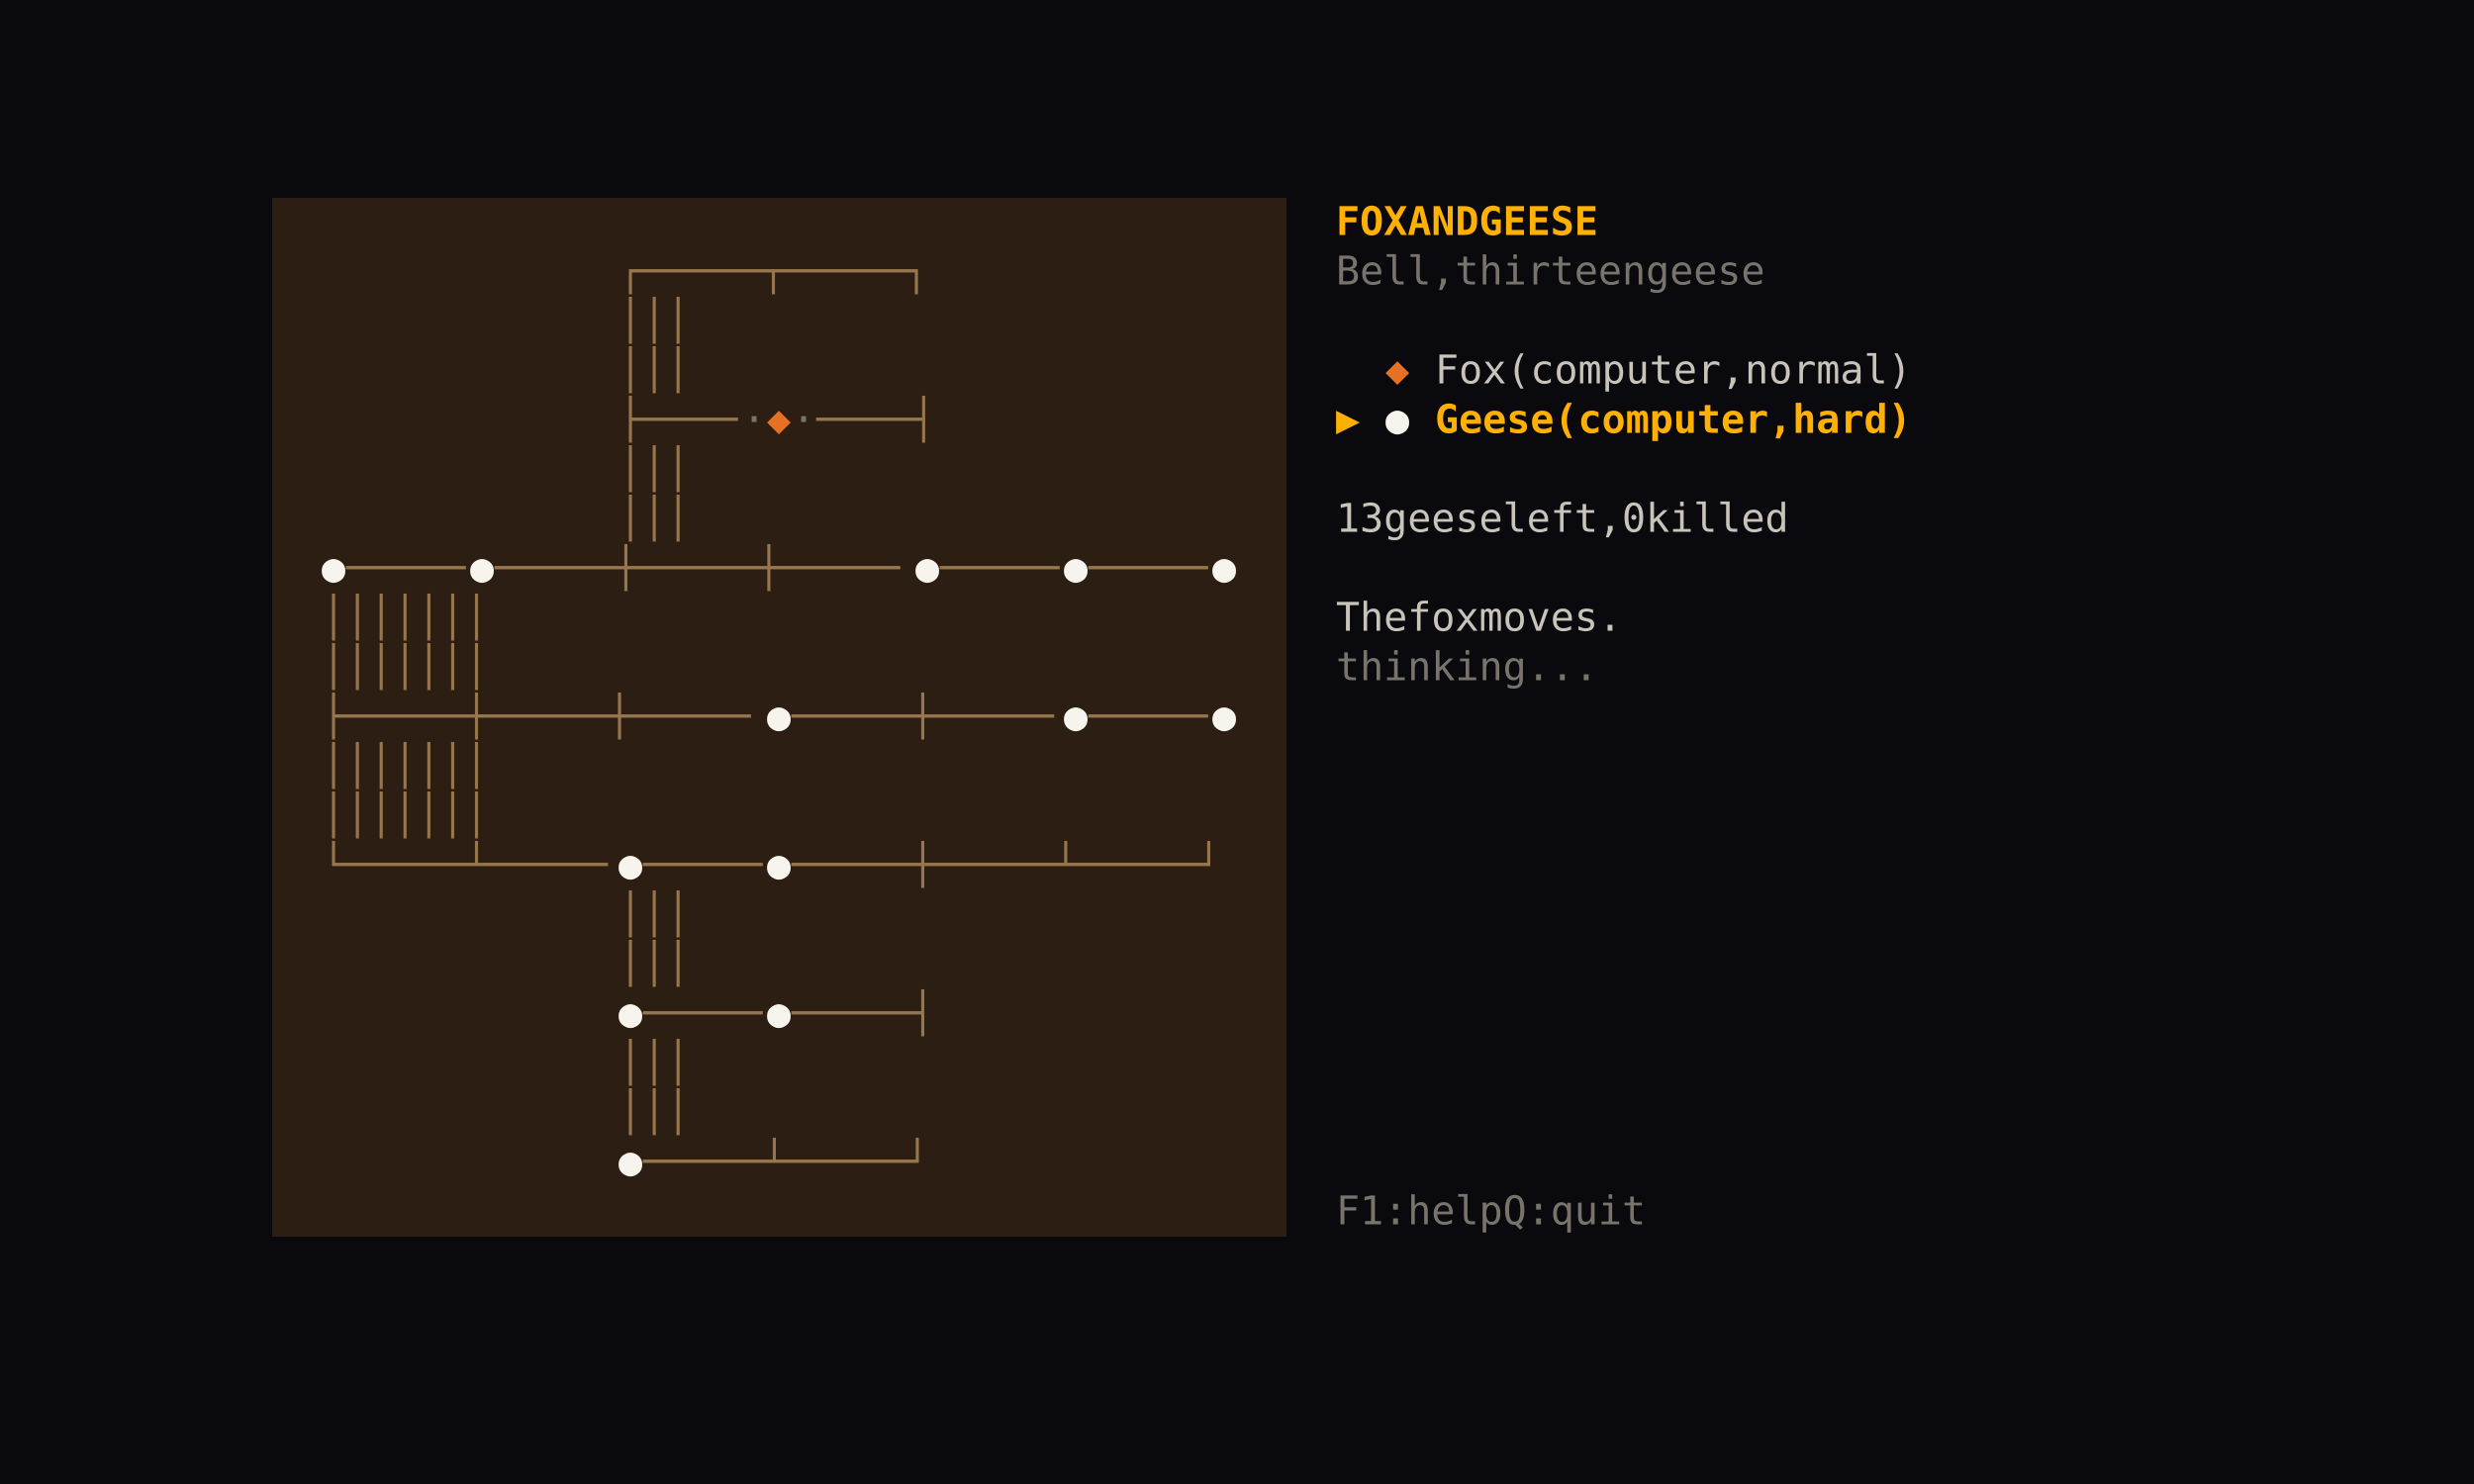
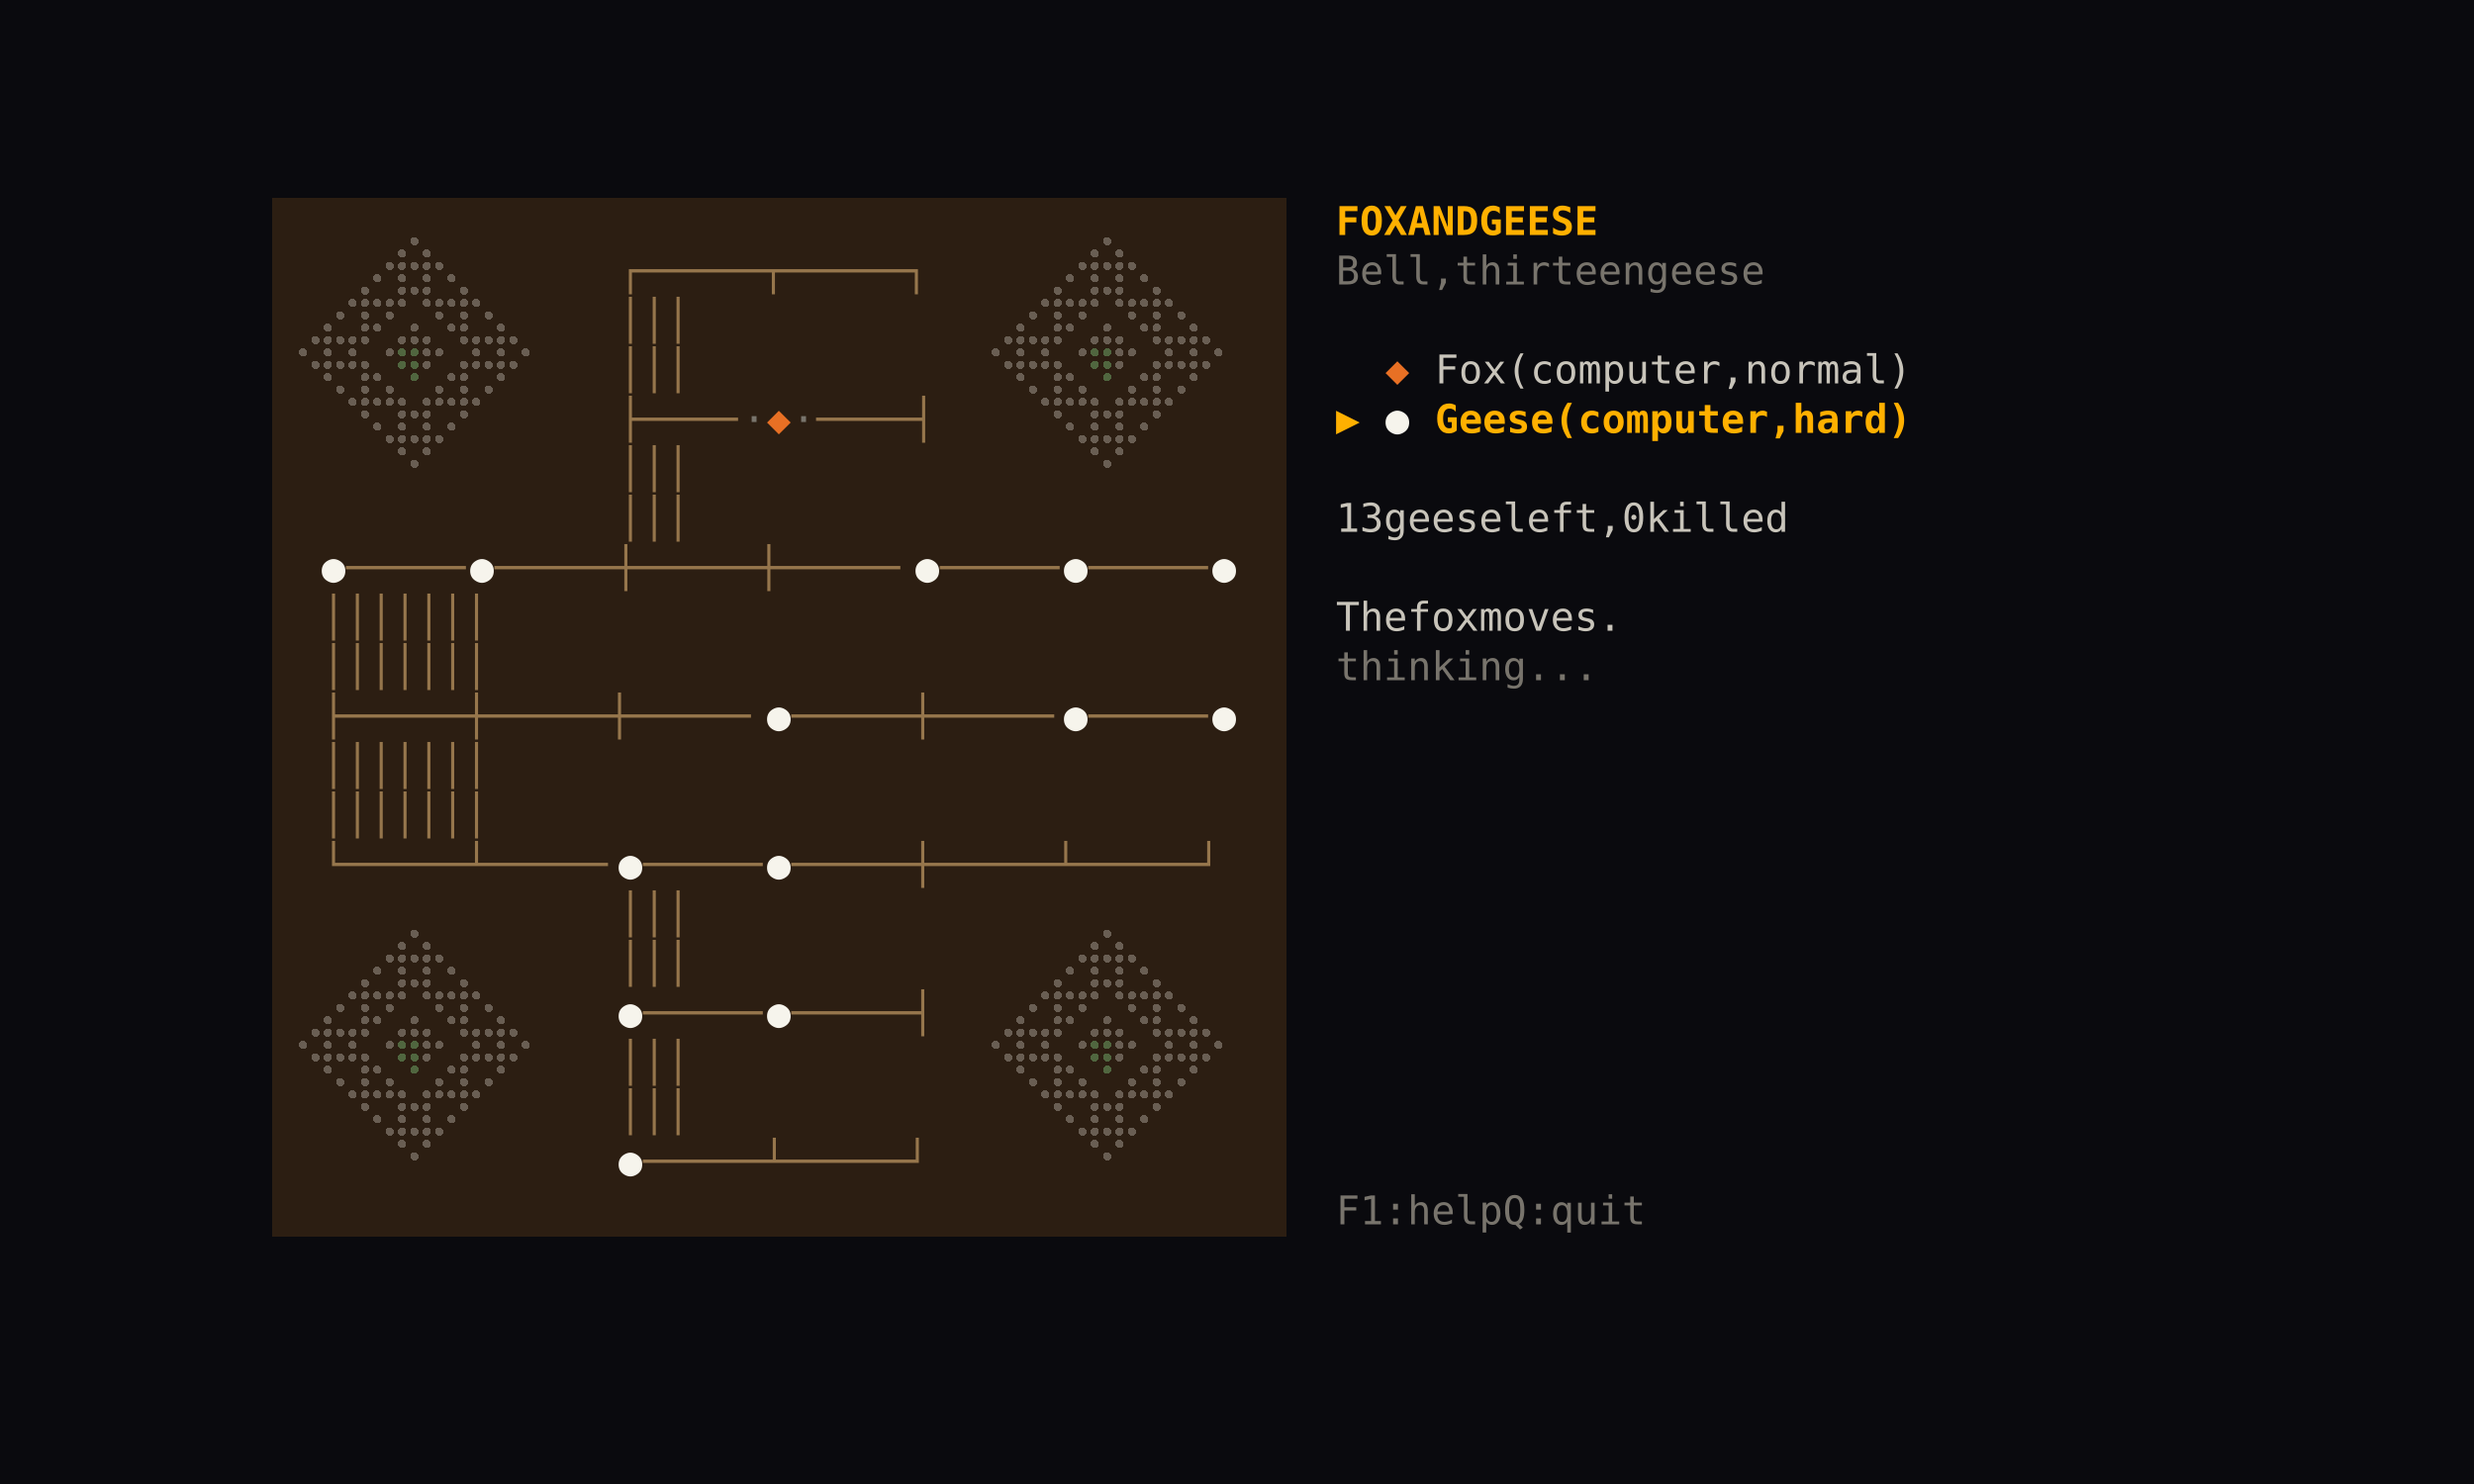
<svg xmlns="http://www.w3.org/2000/svg" viewBox="0 0 1000 600" width="1000" height="600" shape-rendering="crispEdges">
  <rect width="1000" height="600" fill="#101014" />
  <rect x="0" y="0" width="1000" height="20.5" fill="#0a0a0e" />
  <rect x="0" y="20" width="1000" height="20.5" fill="#0a0a0e" />
  <rect x="0" y="40" width="1000" height="20.5" fill="#0a0a0e" />
  <rect x="0" y="60" width="1000" height="20.5" fill="#0a0a0e" />
  <rect x="0" y="80" width="110" height="20.5" fill="#0a0a0e" />
  <rect x="110" y="80" width="410" height="20.5" fill="#2c1e12" />
  <rect x="520" y="80" width="480" height="20.5" fill="#0a0a0e" />
  <rect x="0" y="100" width="110" height="20.5" fill="#0a0a0e" />
  <rect x="110" y="100" width="410" height="20.5" fill="#2c1e12" />
  <rect x="520" y="100" width="480" height="20.5" fill="#0a0a0e" />
  <rect x="0" y="120" width="110" height="20.5" fill="#0a0a0e" />
  <rect x="110" y="120" width="410" height="20.5" fill="#2c1e12" />
  <rect x="520" y="120" width="480" height="20.5" fill="#0a0a0e" />
  <rect x="0" y="140" width="110" height="20.5" fill="#0a0a0e" />
  <rect x="110" y="140" width="410" height="20.5" fill="#2c1e12" />
  <rect x="520" y="140" width="480" height="20.5" fill="#0a0a0e" />
  <rect x="0" y="160" width="110" height="20.5" fill="#0a0a0e" />
  <rect x="110" y="160" width="410" height="20.5" fill="#2c1e12" />
  <rect x="520" y="160" width="480" height="20.5" fill="#0a0a0e" />
  <rect x="0" y="180" width="110" height="20.5" fill="#0a0a0e" />
  <rect x="110" y="180" width="410" height="20.5" fill="#2c1e12" />
  <rect x="520" y="180" width="480" height="20.5" fill="#0a0a0e" />
  <rect x="0" y="200" width="110" height="20.5" fill="#0a0a0e" />
  <rect x="110" y="200" width="410" height="20.5" fill="#2c1e12" />
  <rect x="520" y="200" width="480" height="20.5" fill="#0a0a0e" />
  <rect x="0" y="220" width="110" height="20.5" fill="#0a0a0e" />
  <rect x="110" y="220" width="410" height="20.5" fill="#2c1e12" />
  <rect x="520" y="220" width="480" height="20.5" fill="#0a0a0e" />
  <rect x="0" y="240" width="110" height="20.5" fill="#0a0a0e" />
  <rect x="110" y="240" width="410" height="20.5" fill="#2c1e12" />
  <rect x="520" y="240" width="480" height="20.5" fill="#0a0a0e" />
  <rect x="0" y="260" width="110" height="20.5" fill="#0a0a0e" />
  <rect x="110" y="260" width="410" height="20.5" fill="#2c1e12" />
  <rect x="520" y="260" width="480" height="20.5" fill="#0a0a0e" />
  <rect x="0" y="280" width="110" height="20.5" fill="#0a0a0e" />
  <rect x="110" y="280" width="410" height="20.5" fill="#2c1e12" />
  <rect x="520" y="280" width="480" height="20.5" fill="#0a0a0e" />
  <rect x="0" y="300" width="110" height="20.5" fill="#0a0a0e" />
  <rect x="110" y="300" width="410" height="20.5" fill="#2c1e12" />
  <rect x="520" y="300" width="480" height="20.5" fill="#0a0a0e" />
  <rect x="0" y="320" width="110" height="20.5" fill="#0a0a0e" />
  <rect x="110" y="320" width="410" height="20.5" fill="#2c1e12" />
  <rect x="520" y="320" width="480" height="20.5" fill="#0a0a0e" />
  <rect x="0" y="340" width="110" height="20.5" fill="#0a0a0e" />
  <rect x="110" y="340" width="410" height="20.5" fill="#2c1e12" />
  <rect x="520" y="340" width="480" height="20.5" fill="#0a0a0e" />
  <rect x="0" y="360" width="110" height="20.5" fill="#0a0a0e" />
  <rect x="110" y="360" width="410" height="20.5" fill="#2c1e12" />
  <rect x="520" y="360" width="480" height="20.5" fill="#0a0a0e" />
  <rect x="0" y="380" width="110" height="20.5" fill="#0a0a0e" />
  <rect x="110" y="380" width="410" height="20.5" fill="#2c1e12" />
  <rect x="520" y="380" width="480" height="20.5" fill="#0a0a0e" />
  <rect x="0" y="400" width="110" height="20.5" fill="#0a0a0e" />
  <rect x="110" y="400" width="410" height="20.5" fill="#2c1e12" />
  <rect x="520" y="400" width="480" height="20.5" fill="#0a0a0e" />
  <rect x="0" y="420" width="110" height="20.5" fill="#0a0a0e" />
  <rect x="110" y="420" width="410" height="20.5" fill="#2c1e12" />
  <rect x="520" y="420" width="480" height="20.5" fill="#0a0a0e" />
  <rect x="0" y="440" width="110" height="20.5" fill="#0a0a0e" />
  <rect x="110" y="440" width="410" height="20.5" fill="#2c1e12" />
  <rect x="520" y="440" width="480" height="20.5" fill="#0a0a0e" />
  <rect x="0" y="460" width="110" height="20.5" fill="#0a0a0e" />
  <rect x="110" y="460" width="410" height="20.5" fill="#2c1e12" />
  <rect x="520" y="460" width="480" height="20.5" fill="#0a0a0e" />
  <rect x="0" y="480" width="110" height="20.5" fill="#0a0a0e" />
  <rect x="110" y="480" width="410" height="20.5" fill="#2c1e12" />
  <rect x="520" y="480" width="480" height="20.5" fill="#0a0a0e" />
  <rect x="0" y="500" width="1000" height="20.5" fill="#0a0a0e" />
  <rect x="0" y="520" width="1000" height="20.5" fill="#0a0a0e" />
  <rect x="0" y="540" width="1000" height="20.5" fill="#0a0a0e" />
  <rect x="0" y="560" width="1000" height="20.5" fill="#0a0a0e" />
  <rect x="0" y="580" width="1000" height="20.5" fill="#0a0a0e" />
  <g font-family="DejaVu Sans Mono, Menlo, Consolas, monospace" font-size="16" xml:space="preserve">
+     <circle cx="167.5" cy="97.5" r="1.7" fill="#695e53" />
+     <circle cx="447.5" cy="97.5" r="1.7" fill="#695e53" />
    <text x="540 550 560 580 590 600 620 630 640 650 660" y="95" fill="#ffb000" font-weight="bold">FOXANDGEESE</text>
+     <circle cx="147.5" cy="117.5" r="1.7" fill="#695e53" />
+     <circle cx="152.5" cy="112.5" r="1.7" fill="#695e53" />
+     <circle cx="157.5" cy="107.5" r="1.7" fill="#695e53" />
+     <circle cx="162.5" cy="102.5" r="1.7" fill="#695e53" />
+     <circle cx="162.5" cy="107.5" r="1.7" fill="#695e53" />
+     <circle cx="162.5" cy="112.5" r="1.7" fill="#695e53" />
+     <circle cx="167.5" cy="107.5" r="1.7" fill="#695e53" />
+     <circle cx="162.5" cy="117.5" r="1.7" fill="#695e53" />
+     <circle cx="167.5" cy="117.5" r="1.7" fill="#695e53" />
+     <circle cx="172.5" cy="102.5" r="1.7" fill="#695e53" />
+     <circle cx="172.5" cy="107.5" r="1.7" fill="#695e53" />
+     <circle cx="172.5" cy="112.5" r="1.7" fill="#695e53" />
+     <circle cx="177.5" cy="107.5" r="1.7" fill="#695e53" />
+     <circle cx="172.5" cy="117.5" r="1.7" fill="#695e53" />
+     <circle cx="182.5" cy="112.5" r="1.7" fill="#695e53" />
+     <circle cx="187.5" cy="117.5" r="1.7" fill="#695e53" />
+     <circle cx="427.5" cy="117.5" r="1.7" fill="#695e53" />
+     <circle cx="432.5" cy="112.5" r="1.7" fill="#695e53" />
+     <circle cx="437.5" cy="107.5" r="1.7" fill="#695e53" />
+     <circle cx="442.5" cy="102.5" r="1.7" fill="#695e53" />
+     <circle cx="442.5" cy="107.5" r="1.7" fill="#695e53" />
+     <circle cx="442.5" cy="112.5" r="1.7" fill="#695e53" />
+     <circle cx="447.5" cy="107.5" r="1.7" fill="#695e53" />
+     <circle cx="442.5" cy="117.5" r="1.7" fill="#695e53" />
+     <circle cx="447.5" cy="117.5" r="1.7" fill="#695e53" />
+     <circle cx="452.5" cy="102.5" r="1.7" fill="#695e53" />
+     <circle cx="452.5" cy="107.5" r="1.7" fill="#695e53" />
+     <circle cx="452.5" cy="112.5" r="1.7" fill="#695e53" />
+     <circle cx="457.5" cy="107.5" r="1.7" fill="#695e53" />
+     <circle cx="452.5" cy="117.5" r="1.7" fill="#695e53" />
+     <circle cx="462.5" cy="112.5" r="1.7" fill="#695e53" />
+     <circle cx="467.5" cy="117.5" r="1.7" fill="#695e53" />
    <text x="250 260 270 280 290 300 310 320 330 340 350 360 370" y="115" fill="#96764c">┌─────┬─────┐</text>
    <text x="540 550 560 570 580 600 610 620 630 640 650 660 670 690 700 710 720 730" y="115" fill="#78746c">Bell,thirteengeese</text>
+     <circle cx="127.5" cy="137.5" r="1.7" fill="#695e53" />
+     <circle cx="132.5" cy="132.5" r="1.7" fill="#695e53" />
+     <circle cx="137.5" cy="127.5" r="1.7" fill="#695e53" />
+     <circle cx="132.5" cy="137.5" r="1.7" fill="#695e53" />
+     <circle cx="137.5" cy="137.5" r="1.7" fill="#695e53" />
+     <circle cx="142.5" cy="122.5" r="1.7" fill="#695e53" />
+     <circle cx="147.5" cy="122.5" r="1.7" fill="#695e53" />
+     <circle cx="147.5" cy="127.5" r="1.7" fill="#695e53" />
+     <circle cx="147.5" cy="132.5" r="1.7" fill="#695e53" />
+     <circle cx="142.5" cy="137.5" r="1.7" fill="#695e53" />
+     <circle cx="147.5" cy="137.5" r="1.7" fill="#695e53" />
+     <circle cx="152.5" cy="122.5" r="1.7" fill="#695e53" />
+     <circle cx="152.5" cy="132.5" r="1.7" fill="#695e53" />
+     <circle cx="157.5" cy="122.5" r="1.7" fill="#695e53" />
+     <circle cx="157.5" cy="127.5" r="1.7" fill="#695e53" />
+     <circle cx="162.5" cy="122.5" r="1.7" fill="#695e53" />
+     <circle cx="167.5" cy="132.5" r="1.7" fill="#695e53" />
+     <circle cx="162.5" cy="137.5" r="1.7" fill="#695e53" />
+     <circle cx="167.5" cy="137.5" r="1.7" fill="#695e53" />
+     <circle cx="172.5" cy="122.5" r="1.7" fill="#695e53" />
+     <circle cx="177.5" cy="122.5" r="1.7" fill="#695e53" />
+     <circle cx="177.5" cy="127.5" r="1.7" fill="#695e53" />
+     <circle cx="172.5" cy="137.5" r="1.7" fill="#695e53" />
+     <circle cx="182.5" cy="122.5" r="1.7" fill="#695e53" />
+     <circle cx="182.5" cy="132.5" r="1.7" fill="#695e53" />
+     <circle cx="187.5" cy="122.5" r="1.7" fill="#695e53" />
+     <circle cx="187.5" cy="127.5" r="1.7" fill="#695e53" />
+     <circle cx="187.5" cy="132.5" r="1.7" fill="#695e53" />
+     <circle cx="187.5" cy="137.5" r="1.7" fill="#695e53" />
+     <circle cx="192.5" cy="122.5" r="1.7" fill="#695e53" />
+     <circle cx="197.5" cy="127.5" r="1.7" fill="#695e53" />
+     <circle cx="192.5" cy="137.5" r="1.7" fill="#695e53" />
+     <circle cx="197.5" cy="137.5" r="1.7" fill="#695e53" />
+     <circle cx="202.5" cy="132.5" r="1.7" fill="#695e53" />
+     <circle cx="202.5" cy="137.5" r="1.7" fill="#695e53" />
+     <circle cx="207.5" cy="137.5" r="1.7" fill="#695e53" />
+     <circle cx="407.5" cy="137.5" r="1.7" fill="#695e53" />
+     <circle cx="412.5" cy="132.5" r="1.7" fill="#695e53" />
+     <circle cx="417.5" cy="127.5" r="1.7" fill="#695e53" />
+     <circle cx="412.5" cy="137.5" r="1.7" fill="#695e53" />
+     <circle cx="417.5" cy="137.5" r="1.7" fill="#695e53" />
+     <circle cx="422.5" cy="122.5" r="1.7" fill="#695e53" />
+     <circle cx="427.5" cy="122.5" r="1.7" fill="#695e53" />
+     <circle cx="427.5" cy="127.5" r="1.7" fill="#695e53" />
+     <circle cx="427.5" cy="132.5" r="1.7" fill="#695e53" />
+     <circle cx="422.5" cy="137.5" r="1.7" fill="#695e53" />
+     <circle cx="427.5" cy="137.5" r="1.7" fill="#695e53" />
+     <circle cx="432.5" cy="122.5" r="1.7" fill="#695e53" />
+     <circle cx="432.5" cy="132.5" r="1.7" fill="#695e53" />
+     <circle cx="437.5" cy="122.5" r="1.7" fill="#695e53" />
+     <circle cx="437.5" cy="127.5" r="1.7" fill="#695e53" />
+     <circle cx="442.5" cy="122.5" r="1.7" fill="#695e53" />
+     <circle cx="447.5" cy="132.5" r="1.7" fill="#695e53" />
+     <circle cx="442.5" cy="137.5" r="1.7" fill="#695e53" />
+     <circle cx="447.5" cy="137.5" r="1.7" fill="#695e53" />
+     <circle cx="452.5" cy="122.5" r="1.7" fill="#695e53" />
+     <circle cx="457.5" cy="122.5" r="1.7" fill="#695e53" />
+     <circle cx="457.5" cy="127.5" r="1.7" fill="#695e53" />
+     <circle cx="452.5" cy="137.5" r="1.7" fill="#695e53" />
+     <circle cx="462.5" cy="122.5" r="1.7" fill="#695e53" />
+     <circle cx="462.5" cy="132.5" r="1.7" fill="#695e53" />
+     <circle cx="467.5" cy="122.5" r="1.7" fill="#695e53" />
+     <circle cx="467.5" cy="127.5" r="1.7" fill="#695e53" />
+     <circle cx="467.5" cy="132.5" r="1.7" fill="#695e53" />
+     <circle cx="467.5" cy="137.5" r="1.7" fill="#695e53" />
+     <circle cx="472.5" cy="122.5" r="1.7" fill="#695e53" />
+     <circle cx="477.5" cy="127.5" r="1.7" fill="#695e53" />
+     <circle cx="472.5" cy="137.5" r="1.7" fill="#695e53" />
+     <circle cx="477.5" cy="137.5" r="1.7" fill="#695e53" />
+     <circle cx="482.5" cy="132.5" r="1.7" fill="#695e53" />
+     <circle cx="482.5" cy="137.5" r="1.7" fill="#695e53" />
+     <circle cx="487.5" cy="137.5" r="1.7" fill="#695e53" />
    <text x="250 310 370" y="135" fill="#96764c">│││</text>
+     <circle cx="122.5" cy="142.5" r="1.7" fill="#695e53" />
+     <circle cx="127.5" cy="147.5" r="1.7" fill="#695e53" />
+     <circle cx="132.5" cy="142.5" r="1.7" fill="#695e53" />
+     <circle cx="132.5" cy="147.5" r="1.7" fill="#695e53" />
+     <circle cx="132.5" cy="152.5" r="1.7" fill="#695e53" />
+     <circle cx="137.5" cy="147.5" r="1.7" fill="#695e53" />
+     <circle cx="137.5" cy="157.5" r="1.7" fill="#695e53" />
+     <circle cx="142.5" cy="142.5" r="1.7" fill="#695e53" />
+     <circle cx="142.5" cy="147.5" r="1.7" fill="#695e53" />
+     <circle cx="147.5" cy="147.5" r="1.7" fill="#695e53" />
+     <circle cx="147.5" cy="152.5" r="1.7" fill="#695e53" />
+     <circle cx="147.5" cy="157.5" r="1.7" fill="#695e53" />
+     <circle cx="152.5" cy="152.5" r="1.7" fill="#695e53" />
+     <circle cx="157.5" cy="142.5" r="1.7" fill="#695e53" />
+     <circle cx="157.5" cy="157.5" r="1.7" fill="#695e53" />
+     <circle cx="162.5" cy="142.5" r="1.7" fill="#50663f" />
+     <circle cx="162.5" cy="147.5" r="1.7" fill="#50663f" />
+     <circle cx="167.5" cy="142.5" r="1.7" fill="#50663f" />
+     <circle cx="167.5" cy="147.5" r="1.7" fill="#50663f" />
+     <circle cx="167.5" cy="152.5" r="1.7" fill="#50663f" />
+     <circle cx="172.5" cy="142.5" r="1.7" fill="#695e53" />
+     <circle cx="172.5" cy="147.5" r="1.7" fill="#695e53" />
+     <circle cx="177.5" cy="142.5" r="1.7" fill="#695e53" />
+     <circle cx="177.5" cy="157.5" r="1.7" fill="#695e53" />
+     <circle cx="182.5" cy="152.5" r="1.7" fill="#695e53" />
+     <circle cx="187.5" cy="147.5" r="1.7" fill="#695e53" />
+     <circle cx="187.5" cy="152.5" r="1.7" fill="#695e53" />
+     <circle cx="187.5" cy="157.5" r="1.7" fill="#695e53" />
+     <circle cx="192.5" cy="142.5" r="1.7" fill="#695e53" />
+     <circle cx="192.5" cy="147.5" r="1.7" fill="#695e53" />
+     <circle cx="197.5" cy="147.5" r="1.7" fill="#695e53" />
+     <circle cx="197.5" cy="157.5" r="1.7" fill="#695e53" />
+     <circle cx="202.5" cy="142.5" r="1.7" fill="#695e53" />
+     <circle cx="202.5" cy="147.5" r="1.7" fill="#695e53" />
+     <circle cx="202.5" cy="152.5" r="1.7" fill="#695e53" />
+     <circle cx="207.5" cy="147.5" r="1.7" fill="#695e53" />
+     <circle cx="212.5" cy="142.5" r="1.7" fill="#695e53" />
+     <circle cx="402.5" cy="142.5" r="1.7" fill="#695e53" />
+     <circle cx="407.5" cy="147.5" r="1.7" fill="#695e53" />
+     <circle cx="412.5" cy="142.5" r="1.7" fill="#695e53" />
+     <circle cx="412.5" cy="147.5" r="1.7" fill="#695e53" />
+     <circle cx="412.5" cy="152.5" r="1.7" fill="#695e53" />
+     <circle cx="417.5" cy="147.5" r="1.7" fill="#695e53" />
+     <circle cx="417.5" cy="157.5" r="1.7" fill="#695e53" />
+     <circle cx="422.5" cy="142.5" r="1.7" fill="#695e53" />
+     <circle cx="422.5" cy="147.5" r="1.7" fill="#695e53" />
+     <circle cx="427.5" cy="147.5" r="1.7" fill="#695e53" />
+     <circle cx="427.5" cy="152.5" r="1.7" fill="#695e53" />
+     <circle cx="427.5" cy="157.5" r="1.7" fill="#695e53" />
+     <circle cx="432.5" cy="152.5" r="1.7" fill="#695e53" />
+     <circle cx="437.5" cy="142.5" r="1.7" fill="#695e53" />
+     <circle cx="437.5" cy="157.5" r="1.7" fill="#695e53" />
+     <circle cx="442.5" cy="142.5" r="1.7" fill="#50663f" />
+     <circle cx="442.5" cy="147.5" r="1.7" fill="#50663f" />
+     <circle cx="447.5" cy="142.5" r="1.7" fill="#50663f" />
+     <circle cx="447.5" cy="147.5" r="1.7" fill="#50663f" />
+     <circle cx="447.5" cy="152.5" r="1.7" fill="#50663f" />
+     <circle cx="452.5" cy="142.5" r="1.7" fill="#695e53" />
+     <circle cx="452.5" cy="147.5" r="1.7" fill="#695e53" />
+     <circle cx="457.5" cy="142.5" r="1.7" fill="#695e53" />
+     <circle cx="457.5" cy="157.5" r="1.7" fill="#695e53" />
+     <circle cx="462.5" cy="152.5" r="1.7" fill="#695e53" />
+     <circle cx="467.5" cy="147.5" r="1.7" fill="#695e53" />
+     <circle cx="467.5" cy="152.5" r="1.7" fill="#695e53" />
+     <circle cx="467.5" cy="157.5" r="1.7" fill="#695e53" />
+     <circle cx="472.5" cy="142.5" r="1.7" fill="#695e53" />
+     <circle cx="472.5" cy="147.5" r="1.7" fill="#695e53" />
+     <circle cx="477.5" cy="147.5" r="1.7" fill="#695e53" />
+     <circle cx="477.5" cy="157.5" r="1.7" fill="#695e53" />
+     <circle cx="482.5" cy="142.5" r="1.7" fill="#695e53" />
+     <circle cx="482.5" cy="147.5" r="1.7" fill="#695e53" />
+     <circle cx="482.5" cy="152.5" r="1.7" fill="#695e53" />
+     <circle cx="487.5" cy="147.5" r="1.7" fill="#695e53" />
+     <circle cx="492.5" cy="142.5" r="1.7" fill="#695e53" />
    <text x="250 310 370" y="155" fill="#96764c">│││</text>
    <text x="560" y="155" fill="#e87024">◆</text>
    <text x="580 590 600 620 630 640 650 660 670 680 690 700 710 730 740 750 760 770 780 790" y="155" fill="#c8c4ba">Fox(computer,normal)</text>
+     <circle cx="142.5" cy="162.5" r="1.7" fill="#695e53" />
+     <circle cx="147.5" cy="162.5" r="1.7" fill="#695e53" />
+     <circle cx="147.5" cy="167.5" r="1.7" fill="#695e53" />
+     <circle cx="152.5" cy="162.5" r="1.7" fill="#695e53" />
+     <circle cx="152.5" cy="172.5" r="1.7" fill="#695e53" />
+     <circle cx="157.5" cy="162.5" r="1.7" fill="#695e53" />
+     <circle cx="157.5" cy="177.5" r="1.7" fill="#695e53" />
+     <circle cx="162.5" cy="162.5" r="1.7" fill="#695e53" />
+     <circle cx="162.5" cy="167.5" r="1.7" fill="#695e53" />
+     <circle cx="162.5" cy="172.5" r="1.7" fill="#695e53" />
+     <circle cx="167.5" cy="167.5" r="1.7" fill="#695e53" />
+     <circle cx="162.5" cy="177.5" r="1.7" fill="#695e53" />
+     <circle cx="167.5" cy="177.5" r="1.7" fill="#695e53" />
+     <circle cx="172.5" cy="162.5" r="1.7" fill="#695e53" />
+     <circle cx="172.5" cy="167.5" r="1.7" fill="#695e53" />
+     <circle cx="172.5" cy="172.5" r="1.7" fill="#695e53" />
+     <circle cx="177.5" cy="162.5" r="1.7" fill="#695e53" />
+     <circle cx="172.5" cy="177.5" r="1.7" fill="#695e53" />
+     <circle cx="177.5" cy="177.5" r="1.7" fill="#695e53" />
+     <circle cx="182.5" cy="162.5" r="1.7" fill="#695e53" />
+     <circle cx="182.5" cy="172.5" r="1.7" fill="#695e53" />
+     <circle cx="187.5" cy="162.5" r="1.7" fill="#695e53" />
+     <circle cx="187.5" cy="167.5" r="1.7" fill="#695e53" />
+     <circle cx="192.5" cy="162.5" r="1.7" fill="#695e53" />
    <text x="250 260 270 280 290" y="175" fill="#96764c">├────</text>
    <text x="300" y="175" fill="#78746c">·</text>
    <text x="310" y="175" fill="#e87024" font-weight="bold">◆</text>
    <text x="320" y="175" fill="#78746c">·</text>
+     <circle cx="422.5" cy="162.5" r="1.7" fill="#695e53" />
+     <circle cx="427.5" cy="162.5" r="1.7" fill="#695e53" />
+     <circle cx="427.5" cy="167.5" r="1.7" fill="#695e53" />
+     <circle cx="432.5" cy="162.5" r="1.7" fill="#695e53" />
+     <circle cx="432.5" cy="172.5" r="1.7" fill="#695e53" />
+     <circle cx="437.5" cy="162.5" r="1.7" fill="#695e53" />
+     <circle cx="437.5" cy="177.5" r="1.7" fill="#695e53" />
+     <circle cx="442.5" cy="162.5" r="1.7" fill="#695e53" />
+     <circle cx="442.5" cy="167.5" r="1.7" fill="#695e53" />
+     <circle cx="442.5" cy="172.5" r="1.7" fill="#695e53" />
+     <circle cx="447.5" cy="167.5" r="1.7" fill="#695e53" />
+     <circle cx="442.5" cy="177.5" r="1.7" fill="#695e53" />
+     <circle cx="447.5" cy="177.5" r="1.7" fill="#695e53" />
+     <circle cx="452.5" cy="162.5" r="1.7" fill="#695e53" />
+     <circle cx="452.5" cy="167.5" r="1.7" fill="#695e53" />
+     <circle cx="452.5" cy="172.5" r="1.7" fill="#695e53" />
+     <circle cx="457.5" cy="162.5" r="1.7" fill="#695e53" />
+     <circle cx="452.5" cy="177.5" r="1.7" fill="#695e53" />
+     <circle cx="457.5" cy="177.5" r="1.7" fill="#695e53" />
+     <circle cx="462.5" cy="162.5" r="1.7" fill="#695e53" />
+     <circle cx="462.5" cy="172.5" r="1.7" fill="#695e53" />
+     <circle cx="467.5" cy="162.5" r="1.7" fill="#695e53" />
+     <circle cx="467.5" cy="167.5" r="1.7" fill="#695e53" />
+     <circle cx="472.5" cy="162.5" r="1.7" fill="#695e53" />
    <text x="330 340 350 360 370" y="175" fill="#96764c">────┤</text>
    <text x="540" y="175" fill="#ffb000" font-weight="bold">▶</text>
    <text x="560" y="175" fill="#f6f4ec">●</text>
    <text x="580 590 600 610 620 640 650 660 670 680 690 700 710 720 730 750 760 770 780 790" y="175" fill="#ffb000" font-weight="bold">Geese(computer,hard)</text>
+     <circle cx="162.5" cy="182.5" r="1.7" fill="#695e53" />
+     <circle cx="167.5" cy="187.5" r="1.7" fill="#695e53" />
+     <circle cx="172.5" cy="182.5" r="1.7" fill="#695e53" />
+     <circle cx="442.5" cy="182.5" r="1.7" fill="#695e53" />
+     <circle cx="447.5" cy="187.5" r="1.7" fill="#695e53" />
+     <circle cx="452.5" cy="182.5" r="1.7" fill="#695e53" />
    <text x="250 310 370" y="195" fill="#96764c">│││</text>
    <text x="250 310 370" y="215" fill="#96764c">│││</text>
    <text x="540 550 570 580 590 600 610 630 640 650 660 670 690 710 720 730 740 750 760" y="215" fill="#c8c4ba">13geeseleft,0killed</text>
    <text x="130" y="235" fill="#f6f4ec" font-weight="bold">●</text>
    <text x="140 150 160 170 180" y="235" fill="#96764c">─────</text>
    <text x="190" y="235" fill="#f6f4ec" font-weight="bold">●</text>
    <text x="200 210 220 230 240 250 260 270 280 290 300 310 320 330 340 350 360" y="235" fill="#96764c">─────┼─────┼─────</text>
    <text x="370" y="235" fill="#f6f4ec" font-weight="bold">●</text>
    <text x="380 390 400 410 420" y="235" fill="#96764c">─────</text>
    <text x="430" y="235" fill="#f6f4ec" font-weight="bold">●</text>
    <text x="440 450 460 470 480" y="235" fill="#96764c">─────</text>
    <text x="490" y="235" fill="#f6f4ec" font-weight="bold">●</text>
    <text x="130 190 250 310 370 430 490" y="255" fill="#96764c">│││││││</text>
    <text x="540 550 560 580 590 600 620 630 640 650 660 670" y="255" fill="#c8c4ba">Thefoxmoves.</text>
    <text x="130 190 250 310 370 430 490" y="275" fill="#96764c">│││││││</text>
    <text x="540 550 560 570 580 590 600 610 620 630 640" y="275" fill="#78746c">thinking...</text>
    <text x="130 140 150 160 170 180 190 200 210 220 230 240 250 260 270 280 290 300" y="295" fill="#96764c">├─────┼─────┼─────</text>
    <text x="310" y="295" fill="#f6f4ec" font-weight="bold">●</text>
    <text x="320 330 340 350 360 370 380 390 400 410 420" y="295" fill="#96764c">─────┼─────</text>
    <text x="430" y="295" fill="#f6f4ec" font-weight="bold">●</text>
    <text x="440 450 460 470 480" y="295" fill="#96764c">─────</text>
    <text x="490" y="295" fill="#f6f4ec" font-weight="bold">●</text>
    <text x="130 190 250 310 370 430 490" y="315" fill="#96764c">│││││││</text>
    <text x="130 190 250 310 370 430 490" y="335" fill="#96764c">│││││││</text>
    <text x="130 140 150 160 170 180 190 200 210 220 230 240" y="355" fill="#96764c">└─────┴─────</text>
    <text x="250" y="355" fill="#f6f4ec" font-weight="bold">●</text>
    <text x="260 270 280 290 300" y="355" fill="#96764c">─────</text>
    <text x="310" y="355" fill="#f6f4ec" font-weight="bold">●</text>
    <text x="320 330 340 350 360 370 380 390 400 410 420 430 440 450 460 470 480 490" y="355" fill="#96764c">─────┼─────┴─────┘</text>
+     <circle cx="167.5" cy="377.5" r="1.7" fill="#695e53" />
+     <circle cx="447.5" cy="377.5" r="1.7" fill="#695e53" />
    <text x="250 310 370" y="375" fill="#96764c">│││</text>
+     <circle cx="147.5" cy="397.5" r="1.7" fill="#695e53" />
+     <circle cx="152.5" cy="392.5" r="1.7" fill="#695e53" />
+     <circle cx="157.5" cy="387.5" r="1.7" fill="#695e53" />
+     <circle cx="162.5" cy="382.5" r="1.7" fill="#695e53" />
+     <circle cx="162.5" cy="387.5" r="1.7" fill="#695e53" />
+     <circle cx="162.5" cy="392.5" r="1.7" fill="#695e53" />
+     <circle cx="167.5" cy="387.5" r="1.7" fill="#695e53" />
+     <circle cx="162.5" cy="397.5" r="1.7" fill="#695e53" />
+     <circle cx="167.5" cy="397.5" r="1.7" fill="#695e53" />
+     <circle cx="172.5" cy="382.5" r="1.7" fill="#695e53" />
+     <circle cx="172.5" cy="387.5" r="1.7" fill="#695e53" />
+     <circle cx="172.5" cy="392.5" r="1.7" fill="#695e53" />
+     <circle cx="177.5" cy="387.5" r="1.7" fill="#695e53" />
+     <circle cx="172.5" cy="397.5" r="1.7" fill="#695e53" />
+     <circle cx="182.5" cy="392.5" r="1.7" fill="#695e53" />
+     <circle cx="187.5" cy="397.5" r="1.7" fill="#695e53" />
+     <circle cx="427.5" cy="397.5" r="1.7" fill="#695e53" />
+     <circle cx="432.5" cy="392.5" r="1.7" fill="#695e53" />
+     <circle cx="437.5" cy="387.5" r="1.7" fill="#695e53" />
+     <circle cx="442.5" cy="382.5" r="1.7" fill="#695e53" />
+     <circle cx="442.5" cy="387.5" r="1.7" fill="#695e53" />
+     <circle cx="442.5" cy="392.5" r="1.7" fill="#695e53" />
+     <circle cx="447.5" cy="387.5" r="1.7" fill="#695e53" />
+     <circle cx="442.5" cy="397.5" r="1.7" fill="#695e53" />
+     <circle cx="447.5" cy="397.5" r="1.7" fill="#695e53" />
+     <circle cx="452.5" cy="382.5" r="1.7" fill="#695e53" />
+     <circle cx="452.5" cy="387.5" r="1.7" fill="#695e53" />
+     <circle cx="452.5" cy="392.5" r="1.7" fill="#695e53" />
+     <circle cx="457.5" cy="387.5" r="1.7" fill="#695e53" />
+     <circle cx="452.5" cy="397.5" r="1.7" fill="#695e53" />
+     <circle cx="462.5" cy="392.5" r="1.7" fill="#695e53" />
+     <circle cx="467.5" cy="397.5" r="1.7" fill="#695e53" />
    <text x="250 310 370" y="395" fill="#96764c">│││</text>
+     <circle cx="127.5" cy="417.5" r="1.7" fill="#695e53" />
+     <circle cx="132.5" cy="412.5" r="1.7" fill="#695e53" />
+     <circle cx="137.5" cy="407.5" r="1.7" fill="#695e53" />
+     <circle cx="132.5" cy="417.5" r="1.7" fill="#695e53" />
+     <circle cx="137.5" cy="417.5" r="1.7" fill="#695e53" />
+     <circle cx="142.5" cy="402.5" r="1.7" fill="#695e53" />
+     <circle cx="147.5" cy="402.5" r="1.7" fill="#695e53" />
+     <circle cx="147.5" cy="407.5" r="1.7" fill="#695e53" />
+     <circle cx="147.5" cy="412.5" r="1.7" fill="#695e53" />
+     <circle cx="142.5" cy="417.5" r="1.7" fill="#695e53" />
+     <circle cx="147.5" cy="417.5" r="1.7" fill="#695e53" />
+     <circle cx="152.5" cy="402.5" r="1.7" fill="#695e53" />
+     <circle cx="152.5" cy="412.5" r="1.7" fill="#695e53" />
+     <circle cx="157.5" cy="402.5" r="1.7" fill="#695e53" />
+     <circle cx="157.5" cy="407.5" r="1.7" fill="#695e53" />
+     <circle cx="162.5" cy="402.5" r="1.7" fill="#695e53" />
+     <circle cx="167.5" cy="412.5" r="1.7" fill="#695e53" />
+     <circle cx="162.5" cy="417.5" r="1.7" fill="#695e53" />
+     <circle cx="167.5" cy="417.5" r="1.7" fill="#695e53" />
+     <circle cx="172.5" cy="402.5" r="1.7" fill="#695e53" />
+     <circle cx="177.5" cy="402.5" r="1.7" fill="#695e53" />
+     <circle cx="177.5" cy="407.5" r="1.7" fill="#695e53" />
+     <circle cx="172.5" cy="417.5" r="1.7" fill="#695e53" />
+     <circle cx="182.5" cy="402.5" r="1.7" fill="#695e53" />
+     <circle cx="182.5" cy="412.5" r="1.7" fill="#695e53" />
+     <circle cx="187.5" cy="402.5" r="1.7" fill="#695e53" />
+     <circle cx="187.5" cy="407.5" r="1.7" fill="#695e53" />
+     <circle cx="187.5" cy="412.5" r="1.7" fill="#695e53" />
+     <circle cx="187.5" cy="417.5" r="1.7" fill="#695e53" />
+     <circle cx="192.5" cy="402.5" r="1.7" fill="#695e53" />
+     <circle cx="197.5" cy="407.5" r="1.7" fill="#695e53" />
+     <circle cx="192.5" cy="417.5" r="1.7" fill="#695e53" />
+     <circle cx="197.5" cy="417.5" r="1.7" fill="#695e53" />
+     <circle cx="202.5" cy="412.5" r="1.7" fill="#695e53" />
+     <circle cx="202.5" cy="417.5" r="1.7" fill="#695e53" />
+     <circle cx="207.5" cy="417.5" r="1.7" fill="#695e53" />
    <text x="250" y="415" fill="#f6f4ec" font-weight="bold">●</text>
    <text x="260 270 280 290 300" y="415" fill="#96764c">─────</text>
    <text x="310" y="415" fill="#f6f4ec" font-weight="bold">●</text>
+     <circle cx="407.5" cy="417.5" r="1.7" fill="#695e53" />
+     <circle cx="412.5" cy="412.5" r="1.7" fill="#695e53" />
+     <circle cx="417.5" cy="407.5" r="1.7" fill="#695e53" />
+     <circle cx="412.5" cy="417.5" r="1.7" fill="#695e53" />
+     <circle cx="417.5" cy="417.5" r="1.7" fill="#695e53" />
+     <circle cx="422.5" cy="402.5" r="1.7" fill="#695e53" />
+     <circle cx="427.5" cy="402.5" r="1.7" fill="#695e53" />
+     <circle cx="427.5" cy="407.5" r="1.7" fill="#695e53" />
+     <circle cx="427.5" cy="412.5" r="1.7" fill="#695e53" />
+     <circle cx="422.5" cy="417.5" r="1.7" fill="#695e53" />
+     <circle cx="427.5" cy="417.5" r="1.7" fill="#695e53" />
+     <circle cx="432.5" cy="402.5" r="1.7" fill="#695e53" />
+     <circle cx="432.5" cy="412.5" r="1.7" fill="#695e53" />
+     <circle cx="437.5" cy="402.5" r="1.7" fill="#695e53" />
+     <circle cx="437.5" cy="407.5" r="1.7" fill="#695e53" />
+     <circle cx="442.5" cy="402.5" r="1.7" fill="#695e53" />
+     <circle cx="447.5" cy="412.5" r="1.7" fill="#695e53" />
+     <circle cx="442.5" cy="417.5" r="1.7" fill="#695e53" />
+     <circle cx="447.5" cy="417.5" r="1.7" fill="#695e53" />
+     <circle cx="452.5" cy="402.5" r="1.7" fill="#695e53" />
+     <circle cx="457.5" cy="402.5" r="1.7" fill="#695e53" />
+     <circle cx="457.5" cy="407.5" r="1.7" fill="#695e53" />
+     <circle cx="452.5" cy="417.5" r="1.7" fill="#695e53" />
+     <circle cx="462.5" cy="402.5" r="1.7" fill="#695e53" />
+     <circle cx="462.5" cy="412.5" r="1.7" fill="#695e53" />
+     <circle cx="467.5" cy="402.5" r="1.7" fill="#695e53" />
+     <circle cx="467.5" cy="407.5" r="1.7" fill="#695e53" />
+     <circle cx="467.5" cy="412.5" r="1.7" fill="#695e53" />
+     <circle cx="467.5" cy="417.5" r="1.7" fill="#695e53" />
+     <circle cx="472.5" cy="402.5" r="1.7" fill="#695e53" />
+     <circle cx="477.5" cy="407.5" r="1.7" fill="#695e53" />
+     <circle cx="472.5" cy="417.5" r="1.7" fill="#695e53" />
+     <circle cx="477.5" cy="417.5" r="1.7" fill="#695e53" />
+     <circle cx="482.5" cy="412.5" r="1.7" fill="#695e53" />
+     <circle cx="482.5" cy="417.5" r="1.7" fill="#695e53" />
+     <circle cx="487.5" cy="417.5" r="1.7" fill="#695e53" />
    <text x="320 330 340 350 360 370" y="415" fill="#96764c">─────┤</text>
+     <circle cx="122.5" cy="422.5" r="1.7" fill="#695e53" />
+     <circle cx="127.5" cy="427.5" r="1.7" fill="#695e53" />
+     <circle cx="132.5" cy="422.5" r="1.7" fill="#695e53" />
+     <circle cx="132.5" cy="427.5" r="1.7" fill="#695e53" />
+     <circle cx="132.5" cy="432.5" r="1.7" fill="#695e53" />
+     <circle cx="137.5" cy="427.5" r="1.7" fill="#695e53" />
+     <circle cx="137.5" cy="437.5" r="1.7" fill="#695e53" />
+     <circle cx="142.5" cy="422.5" r="1.7" fill="#695e53" />
+     <circle cx="142.5" cy="427.5" r="1.7" fill="#695e53" />
+     <circle cx="147.5" cy="427.5" r="1.7" fill="#695e53" />
+     <circle cx="147.5" cy="432.5" r="1.7" fill="#695e53" />
+     <circle cx="147.5" cy="437.5" r="1.7" fill="#695e53" />
+     <circle cx="152.5" cy="432.5" r="1.7" fill="#695e53" />
+     <circle cx="157.5" cy="422.5" r="1.7" fill="#695e53" />
+     <circle cx="157.5" cy="437.5" r="1.7" fill="#695e53" />
+     <circle cx="162.5" cy="422.5" r="1.7" fill="#50663f" />
+     <circle cx="162.5" cy="427.5" r="1.7" fill="#50663f" />
+     <circle cx="167.5" cy="422.5" r="1.7" fill="#50663f" />
+     <circle cx="167.5" cy="427.5" r="1.7" fill="#50663f" />
+     <circle cx="167.5" cy="432.5" r="1.7" fill="#50663f" />
+     <circle cx="172.5" cy="422.5" r="1.7" fill="#695e53" />
+     <circle cx="172.5" cy="427.5" r="1.7" fill="#695e53" />
+     <circle cx="177.5" cy="422.5" r="1.7" fill="#695e53" />
+     <circle cx="177.5" cy="437.5" r="1.7" fill="#695e53" />
+     <circle cx="182.5" cy="432.5" r="1.7" fill="#695e53" />
+     <circle cx="187.5" cy="427.5" r="1.7" fill="#695e53" />
+     <circle cx="187.5" cy="432.5" r="1.7" fill="#695e53" />
+     <circle cx="187.5" cy="437.5" r="1.7" fill="#695e53" />
+     <circle cx="192.5" cy="422.5" r="1.7" fill="#695e53" />
+     <circle cx="192.5" cy="427.5" r="1.7" fill="#695e53" />
+     <circle cx="197.5" cy="427.5" r="1.7" fill="#695e53" />
+     <circle cx="197.5" cy="437.5" r="1.7" fill="#695e53" />
+     <circle cx="202.5" cy="422.5" r="1.7" fill="#695e53" />
+     <circle cx="202.5" cy="427.5" r="1.7" fill="#695e53" />
+     <circle cx="202.5" cy="432.5" r="1.7" fill="#695e53" />
+     <circle cx="207.5" cy="427.5" r="1.7" fill="#695e53" />
+     <circle cx="212.5" cy="422.5" r="1.7" fill="#695e53" />
+     <circle cx="402.5" cy="422.5" r="1.7" fill="#695e53" />
+     <circle cx="407.5" cy="427.5" r="1.7" fill="#695e53" />
+     <circle cx="412.5" cy="422.5" r="1.7" fill="#695e53" />
+     <circle cx="412.5" cy="427.5" r="1.7" fill="#695e53" />
+     <circle cx="412.5" cy="432.5" r="1.7" fill="#695e53" />
+     <circle cx="417.5" cy="427.5" r="1.7" fill="#695e53" />
+     <circle cx="417.5" cy="437.5" r="1.7" fill="#695e53" />
+     <circle cx="422.5" cy="422.5" r="1.7" fill="#695e53" />
+     <circle cx="422.5" cy="427.5" r="1.7" fill="#695e53" />
+     <circle cx="427.5" cy="427.5" r="1.7" fill="#695e53" />
+     <circle cx="427.5" cy="432.5" r="1.7" fill="#695e53" />
+     <circle cx="427.5" cy="437.5" r="1.7" fill="#695e53" />
+     <circle cx="432.5" cy="432.5" r="1.7" fill="#695e53" />
+     <circle cx="437.5" cy="422.5" r="1.7" fill="#695e53" />
+     <circle cx="437.5" cy="437.5" r="1.7" fill="#695e53" />
+     <circle cx="442.5" cy="422.5" r="1.7" fill="#50663f" />
+     <circle cx="442.5" cy="427.5" r="1.7" fill="#50663f" />
+     <circle cx="447.5" cy="422.5" r="1.7" fill="#50663f" />
+     <circle cx="447.5" cy="427.5" r="1.7" fill="#50663f" />
+     <circle cx="447.5" cy="432.5" r="1.7" fill="#50663f" />
+     <circle cx="452.5" cy="422.5" r="1.7" fill="#695e53" />
+     <circle cx="452.5" cy="427.5" r="1.7" fill="#695e53" />
+     <circle cx="457.5" cy="422.5" r="1.7" fill="#695e53" />
+     <circle cx="457.5" cy="437.5" r="1.7" fill="#695e53" />
+     <circle cx="462.5" cy="432.5" r="1.7" fill="#695e53" />
+     <circle cx="467.5" cy="427.5" r="1.7" fill="#695e53" />
+     <circle cx="467.5" cy="432.5" r="1.7" fill="#695e53" />
+     <circle cx="467.5" cy="437.5" r="1.7" fill="#695e53" />
+     <circle cx="472.5" cy="422.5" r="1.7" fill="#695e53" />
+     <circle cx="472.5" cy="427.5" r="1.7" fill="#695e53" />
+     <circle cx="477.5" cy="427.5" r="1.7" fill="#695e53" />
+     <circle cx="477.5" cy="437.5" r="1.7" fill="#695e53" />
+     <circle cx="482.5" cy="422.5" r="1.7" fill="#695e53" />
+     <circle cx="482.5" cy="427.5" r="1.7" fill="#695e53" />
+     <circle cx="482.5" cy="432.5" r="1.7" fill="#695e53" />
+     <circle cx="487.5" cy="427.5" r="1.7" fill="#695e53" />
+     <circle cx="492.5" cy="422.5" r="1.7" fill="#695e53" />
    <text x="250 310 370" y="435" fill="#96764c">│││</text>
+     <circle cx="142.5" cy="442.5" r="1.7" fill="#695e53" />
+     <circle cx="147.5" cy="442.5" r="1.7" fill="#695e53" />
+     <circle cx="147.5" cy="447.5" r="1.7" fill="#695e53" />
+     <circle cx="152.5" cy="442.5" r="1.7" fill="#695e53" />
+     <circle cx="152.5" cy="452.5" r="1.7" fill="#695e53" />
+     <circle cx="157.5" cy="442.5" r="1.7" fill="#695e53" />
+     <circle cx="157.5" cy="457.5" r="1.7" fill="#695e53" />
+     <circle cx="162.5" cy="442.5" r="1.7" fill="#695e53" />
+     <circle cx="162.5" cy="447.5" r="1.7" fill="#695e53" />
+     <circle cx="162.5" cy="452.5" r="1.7" fill="#695e53" />
+     <circle cx="167.5" cy="447.5" r="1.7" fill="#695e53" />
+     <circle cx="162.5" cy="457.5" r="1.7" fill="#695e53" />
+     <circle cx="167.5" cy="457.5" r="1.7" fill="#695e53" />
+     <circle cx="172.5" cy="442.5" r="1.7" fill="#695e53" />
+     <circle cx="172.5" cy="447.5" r="1.7" fill="#695e53" />
+     <circle cx="172.5" cy="452.5" r="1.7" fill="#695e53" />
+     <circle cx="177.5" cy="442.5" r="1.7" fill="#695e53" />
+     <circle cx="172.5" cy="457.5" r="1.7" fill="#695e53" />
+     <circle cx="177.5" cy="457.5" r="1.7" fill="#695e53" />
+     <circle cx="182.5" cy="442.5" r="1.7" fill="#695e53" />
+     <circle cx="182.5" cy="452.5" r="1.7" fill="#695e53" />
+     <circle cx="187.5" cy="442.5" r="1.7" fill="#695e53" />
+     <circle cx="187.5" cy="447.5" r="1.7" fill="#695e53" />
+     <circle cx="192.5" cy="442.5" r="1.7" fill="#695e53" />
+     <circle cx="422.5" cy="442.5" r="1.7" fill="#695e53" />
+     <circle cx="427.5" cy="442.5" r="1.7" fill="#695e53" />
+     <circle cx="427.5" cy="447.5" r="1.7" fill="#695e53" />
+     <circle cx="432.5" cy="442.5" r="1.7" fill="#695e53" />
+     <circle cx="432.5" cy="452.5" r="1.7" fill="#695e53" />
+     <circle cx="437.5" cy="442.5" r="1.7" fill="#695e53" />
+     <circle cx="437.5" cy="457.5" r="1.7" fill="#695e53" />
+     <circle cx="442.5" cy="442.5" r="1.7" fill="#695e53" />
+     <circle cx="442.5" cy="447.5" r="1.7" fill="#695e53" />
+     <circle cx="442.5" cy="452.5" r="1.7" fill="#695e53" />
+     <circle cx="447.5" cy="447.5" r="1.7" fill="#695e53" />
+     <circle cx="442.5" cy="457.5" r="1.7" fill="#695e53" />
+     <circle cx="447.5" cy="457.5" r="1.7" fill="#695e53" />
+     <circle cx="452.5" cy="442.5" r="1.7" fill="#695e53" />
+     <circle cx="452.5" cy="447.5" r="1.7" fill="#695e53" />
+     <circle cx="452.5" cy="452.5" r="1.7" fill="#695e53" />
+     <circle cx="457.5" cy="442.5" r="1.7" fill="#695e53" />
+     <circle cx="452.5" cy="457.5" r="1.7" fill="#695e53" />
+     <circle cx="457.5" cy="457.5" r="1.7" fill="#695e53" />
+     <circle cx="462.5" cy="442.5" r="1.7" fill="#695e53" />
+     <circle cx="462.5" cy="452.5" r="1.7" fill="#695e53" />
+     <circle cx="467.5" cy="442.5" r="1.7" fill="#695e53" />
+     <circle cx="467.5" cy="447.5" r="1.7" fill="#695e53" />
+     <circle cx="472.5" cy="442.5" r="1.7" fill="#695e53" />
    <text x="250 310 370" y="455" fill="#96764c">│││</text>
+     <circle cx="162.5" cy="462.5" r="1.7" fill="#695e53" />
+     <circle cx="167.5" cy="467.5" r="1.7" fill="#695e53" />
+     <circle cx="172.5" cy="462.5" r="1.7" fill="#695e53" />
    <text x="250" y="475" fill="#f6f4ec" font-weight="bold">●</text>
+     <circle cx="442.5" cy="462.5" r="1.7" fill="#695e53" />
+     <circle cx="447.5" cy="467.5" r="1.7" fill="#695e53" />
+     <circle cx="452.5" cy="462.5" r="1.7" fill="#695e53" />
    <text x="260 270 280 290 300 310 320 330 340 350 360 370" y="475" fill="#96764c">─────┴─────┘</text>
    <text x="540 550 560 580 590 600 610 650 660 680 690 700 710" y="495" fill="#78746c">F1:helpQ:quit</text>
  </g>
</svg>
